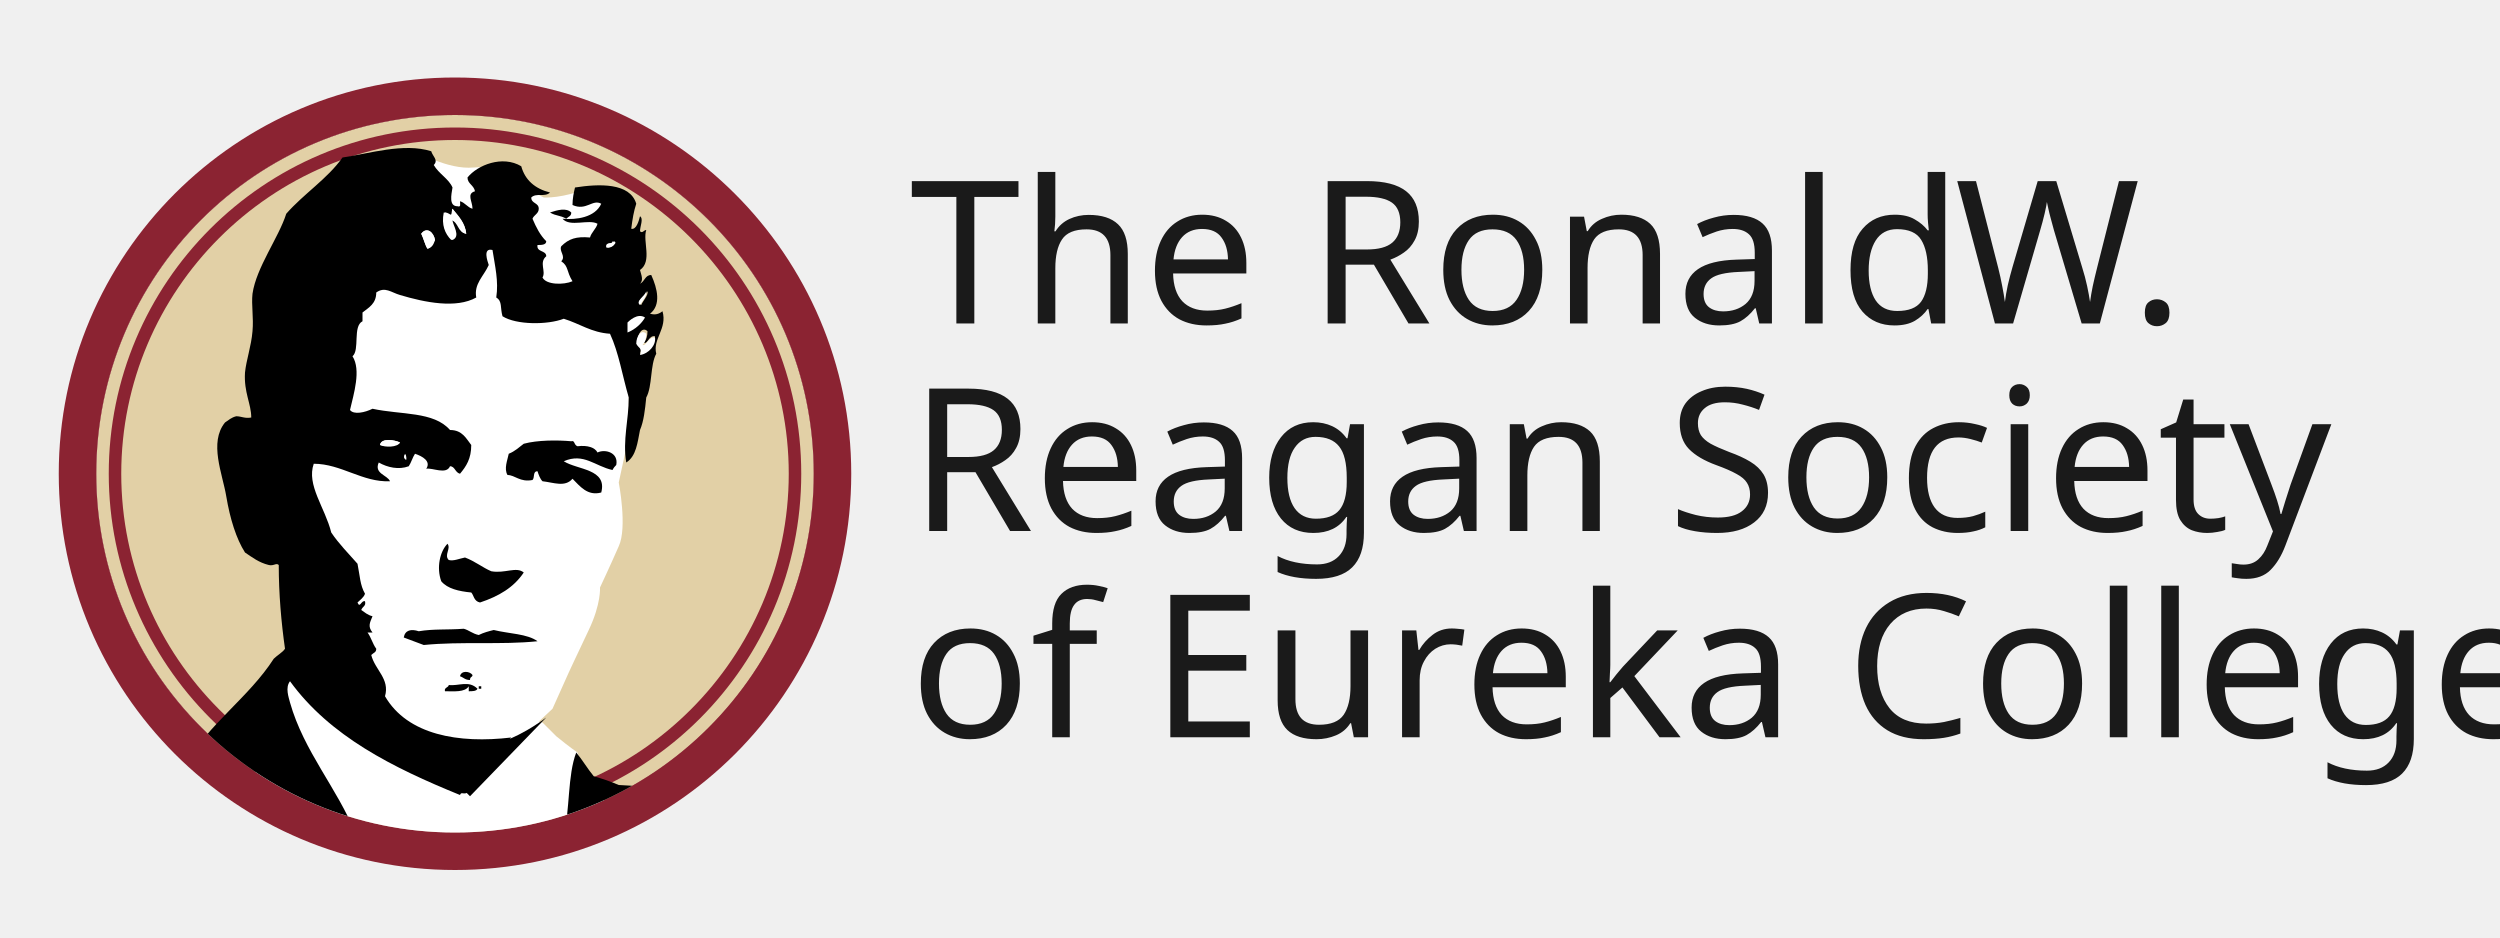
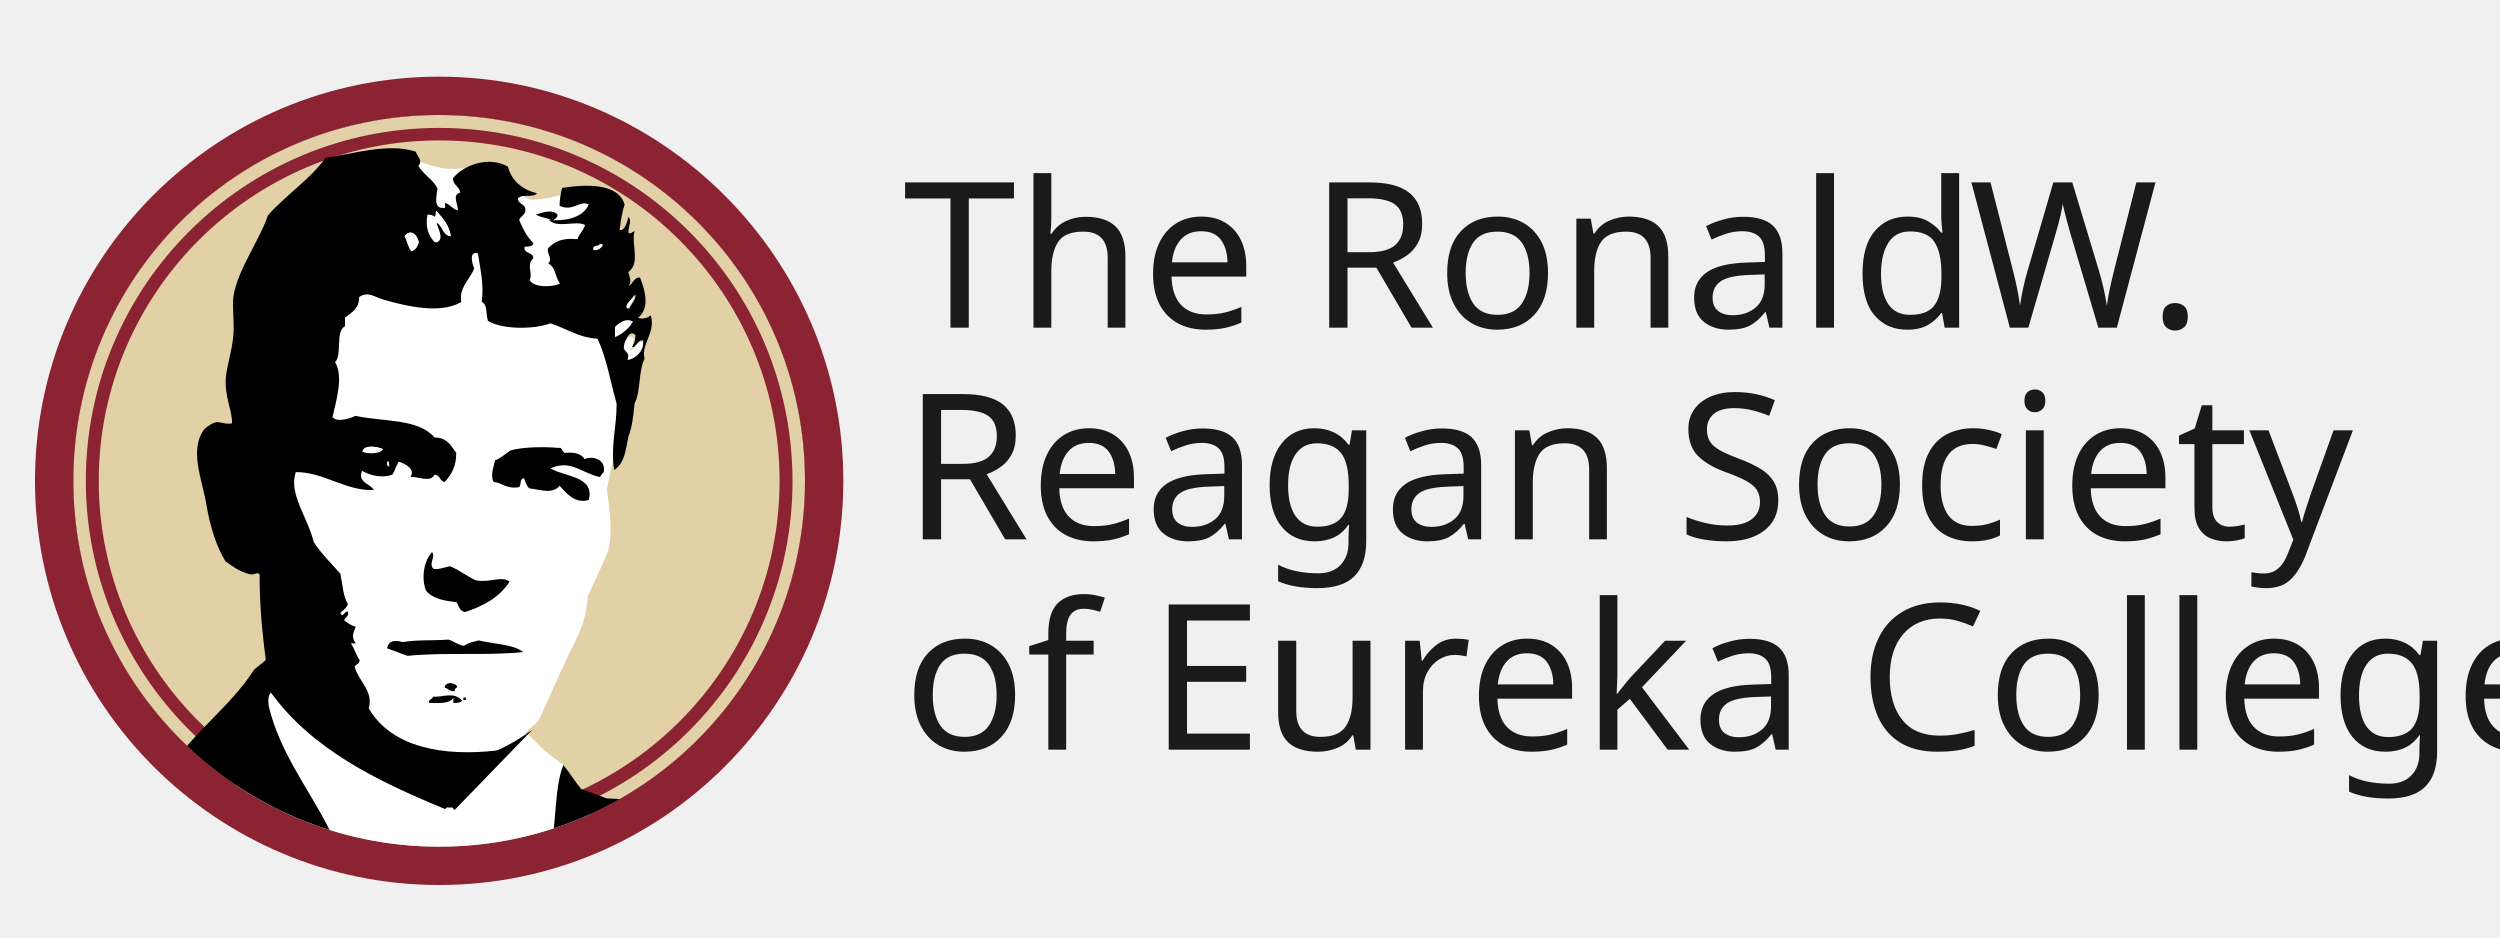
- <svg xmlns="http://www.w3.org/2000/svg" xmlns:xlink="http://www.w3.org/1999/xlink" version="1.1" id="Layer_1" x="0px" y="0px" viewBox="0 0 200 75" enable-background="new 0 0 200 75" xml:space="preserve">
+ <svg xmlns="http://www.w3.org/2000/svg" xmlns:xlink="http://www.w3.org/1999/xlink" version="1.1" id="Layer_1" x="0px" y="0px" viewBox="6 281.8 600 225" enable-background="new 6 281.8 600 225" xml:space="preserve">
  <g>
-     <path fill="#E2D0A6" d="M36.4,65.6c-15.3,0-27.7-12.4-27.7-27.7s12.4-27.7,27.7-27.7s27.7,12.4,27.7,27.7S51.6,65.6,36.4,65.6z" />
-     <path fill="#8B2332" d="M36.4,11.2c14.7,0,26.7,12,26.7,26.7c0,14.7-12,26.7-26.7,26.7c-14.7,0-26.7-12-26.7-26.7   C9.7,23.2,21.7,11.2,36.4,11.2 M36.4,9.2C20.5,9.2,7.7,22,7.7,37.9c0,15.8,12.8,28.7,28.7,28.7s28.7-12.8,28.7-28.7   C65.1,22,52.2,9.2,36.4,9.2L36.4,9.2z" />
-     <path fill="#E2D0A6" d="M36.4,10.2c15.3,0,27.7,12.4,27.7,27.7c0,15.3-12.4,27.7-27.7,27.7S8.7,53.1,8.7,37.9   C8.7,22.6,21.1,10.2,36.4,10.2 M36.4,9.2C20.5,9.2,7.7,22,7.7,37.9c0,15.8,12.8,28.7,28.7,28.7s28.7-12.8,28.7-28.7   C65.1,22,52.2,9.2,36.4,9.2L36.4,9.2z" />
-     <path fill="#8B2332" d="M36.4,9.2c15.8,0,28.7,12.8,28.7,28.7c0,15.8-12.8,28.7-28.7,28.7S7.7,53.7,7.7,37.9   C7.7,22,20.5,9.2,36.4,9.2 M36.4,6.2C18.9,6.2,4.7,20.4,4.7,37.9c0,17.5,14.2,31.7,31.7,31.7s31.7-14.2,31.7-31.7   C68.1,20.4,53.8,6.2,36.4,6.2L36.4,6.2z" />
+     <path fill="#E2D0A6" d="M111.4,482c-46.8,0-84.8-37.9-84.8-84.8s37.9-84.8,84.8-84.8s84.8,37.9,84.8,84.8S157.9,482,111.4,482z" />
+     <path fill="#8B2332" d="M111.4,315.5c45,0,81.7,36.7,81.7,81.7s-36.7,81.7-81.7,81.7s-81.7-36.7-81.7-81.7   C29.7,352.2,66.4,315.5,111.4,315.5 M111.4,309.4c-48.7,0-87.8,39.2-87.8,87.8c0,48.3,39.2,87.8,87.8,87.8s87.8-39.2,87.8-87.8   C199.2,348.6,159.7,309.4,111.4,309.4L111.4,309.4z" />
+     <path fill="#E2D0A6" d="M111.4,312.5c46.8,0,84.8,37.9,84.8,84.8S158.2,482,111.4,482s-84.8-38.3-84.8-84.8   C26.6,350.4,64.6,312.5,111.4,312.5 M111.4,309.4c-48.7,0-87.8,39.2-87.8,87.8c0,48.3,39.2,87.8,87.8,87.8s87.8-39.2,87.8-87.8   C199.2,348.6,159.7,309.4,111.4,309.4L111.4,309.4z" />
+     <path fill="#8B2332" d="M111.4,309.4c48.3,0,87.8,39.2,87.8,87.8c0,48.3-39.2,87.8-87.8,87.8s-87.8-39.5-87.8-87.8   C23.6,348.6,62.7,309.4,111.4,309.4 M111.4,300.2c-53.6,0-97,43.5-97,97s43.5,97,97,97s97-43.5,97-97   C208.4,343.7,164.6,300.2,111.4,300.2L111.4,300.2z" />
  </g>
  <g>
-     <path fill="#FFFFFF" d="M29.6,13.4l3.7-1.3c0,0,2.5,1.5,4.6,1.3c2.1-0.2,2.9,1,2.9,1l2.7,1.4c0,0,1.6,0.1,3.6-0.8   c0.8,0,1.8,1.2,1.8,1.2l1.4,4.5l-0.9,2.9l-0.5,2.5l1.4,2.8v6l-0.8,3.7c0,0,0.7,3.6,0,5.1C48.8,45.3,48,47,48,47s0.1,1.3-0.9,3.4   c-1,2.1-1.6,3.4-1.6,3.4l-1.3,2.9l-1.6,1.5c0,0-2.3,1.8-4.3,1.9c-2,0.1-6.6-0.9-6.6-0.9l-4.8-6l-2.7-8.7L23,37.4l1.8-10l0.5-8.5   L29.6,13.4z" />
+     <path fill="#FFFFFF" d="M90.6,322.3l11.3-4c0,0,7.7,4.6,14.1,4s8.9,3.1,8.9,3.1l8.3,4.3c0,0,4.9,0.3,11-2.4c2.4,0,5.5,3.7,5.5,3.7   l4.3,13.8l-2.8,8.9l-1.5,7.6l4.3,8.6V388l-2.4,11.3c0,0,2.1,11,0,15.6c-2.1,4.9-4.6,10.1-4.6,10.1s0.3,4-2.8,10.4   s-4.9,10.4-4.9,10.4l-4,8.9l-4.9,4.6c0,0-7,5.5-13.2,5.8c-6.1,0.3-20.2-2.8-20.2-2.8L82.3,444l-8.3-26.6l-3.7-21.7l5.5-30.6l1.5-26   L90.6,322.3z" />
    <g>
-       <defs>
-         <circle id="SVGID_3_" cx="36.4" cy="37.9" r="28.7" />
-       </defs>
-       <clipPath id="SVGID_2_">
-         <use xlink:href="#SVGID_3_" overflow="visible" />
-       </clipPath>
-       <path clip-path="url(#SVGID_2_)" fill="#FFFFFF" d="M24.2,52.5l-2.7,3.8l-1.4,7.2v3.4h31.7l-4.9-4.1l-0.7-2.6c0,0-0.6-0.4-1.7-1.3    c-0.3-0.3-1.1-1.1-1.1-1.1l-10.1-2.4L24.2,52.5z" />
-       <g id="XMLID_1_" clip-path="url(#SVGID_2_)">
-         <g>
-           <path d="M49.5,62.8c5.4,0.3,10.9,0.5,13.1,4c-5.7,0.1-11.8,0.2-17.5,0c0.5-2,0.3-4.8,1-6.6c0.5,0.6,0.9,1.3,1.4,1.9      C48.2,62.3,48.8,62.5,49.5,62.8z" />
-           <path d="M52,25.1c0.1,0,0.5,0.2,1-0.2c0.4,1.4-0.8,2.2-0.5,3.4c-0.5,0.9-0.3,2.6-0.8,3.5c-0.1,1-0.2,1.9-0.5,2.6      c-0.2,1-0.3,2.1-1.1,2.6c-0.3-1.8,0.2-3.4,0.2-5.2c-0.5-1.7-0.8-3.6-1.5-5.1c-1.5-0.1-2.4-0.8-3.7-1.2c-1.3,0.5-3.8,0.5-4.9-0.2      c-0.2-0.7,0-1.2-0.5-1.5c0.2-1.3-0.1-2.5-0.3-3.8c-0.8-0.2-0.4,0.9-0.3,1.2c-0.4,0.9-1.2,1.5-1,2.6c-1.6,0.9-4.1,0.4-6.1-0.2      c-0.7-0.2-1.2-0.7-1.9-0.2c0,0.9-0.6,1.2-1.1,1.6c0,0.2,0,0.5,0,0.7c-0.8,0.4-0.2,2.3-0.8,2.8c0.7,1.1,0.1,3-0.2,4.3      c0.3,0.4,1.2,0.2,1.8-0.1c2.3,0.5,4.9,0.2,6.2,1.7c1,0,1.3,0.7,1.7,1.2c0,1.1-0.4,1.7-0.9,2.3c-0.4-0.1-0.4-0.6-0.8-0.6      c-0.3,0.7-1.4,0.1-1.9,0.2c0.4-0.6-0.3-1-0.9-1.2c-0.2,0.3-0.3,0.7-0.5,1c-0.8,0.3-1.7,0.1-2.4-0.3c-0.4,0.9,0.7,1,0.9,1.5      c-2.2,0.1-3.9-1.4-6.1-1.4c-0.6,1.7,0.9,3.5,1.4,5.5c0.6,0.9,1.4,1.7,2.1,2.5c0.2,1,0.2,1.7,0.6,2.4c-0.1,0.3-0.4,0.5-0.6,0.7      c0.2,0.5,0.3-0.2,0.6-0.1c0.1,0.4-0.2,0.4-0.3,0.7c0.3,0.2,0.5,0.4,0.9,0.5c-0.2,0.5-0.4,0.8,0,1.3c-0.1,0-0.2,0-0.4,0      c0.3,0.4,0.4,0.9,0.7,1.3c0,0.3-0.2,0.3-0.4,0.5c0.3,1.2,1.5,1.9,1.1,3.3c1.8,3.1,5.9,3.8,10.1,3.3c-1.3,1.3-2.6,2.7-3.5,4.4      c-0.3,0.2-0.5-0.1-0.6,0.2c-5.4-2.2-10.4-4.7-13.6-9.1c-0.4,0.5-0.1,1.3,0,1.7c1.1,3.9,3.8,6.9,5.2,10.4c-8.4,0-16.8,0-25.2,0      c4.1-1.5,7.8-3.5,11.6-5.4c1.9-3.3,5.1-5.4,7.1-8.5c0.3-0.3,0.7-0.5,0.9-0.8c-0.3-2.1-0.5-4.4-0.5-6.7c-0.2-0.2-0.4,0.1-0.8,0      c-0.8-0.2-1.3-0.6-1.9-1c-0.7-1.1-1.2-2.7-1.5-4.5c-0.3-1.8-1.4-4.3-0.1-5.9c0.3-0.2,0.5-0.4,0.9-0.5c0.4,0,0.7,0.2,1.2,0.1      c0-1.1-0.6-2-0.5-3.6c0.1-1,0.5-2.1,0.6-3.3c0.1-1.1-0.1-2.1,0-3c0.3-2.1,2.1-4.5,2.7-6.4c1.4-1.6,3.3-2.8,4.5-4.5      c2.1-0.3,4.9-1.2,7.1-0.5c0.1,0.4,0.6,0.7,0.2,1.1c0.4,0.7,1.2,1.1,1.5,1.8c-0.1,0.6-0.3,1.5,0.4,1.5c0.3,0.1,0.2-0.2,0.2-0.4      c0.4,0.1,0.6,0.5,1,0.6c0-0.6-0.5-1.2,0.2-1.4c-0.1-0.5-0.6-0.6-0.6-1.1c0.8-1,2.8-1.8,4.3-0.9c0.3,1.1,1.1,1.8,2.3,2.1      c-0.4,0.4-1.1,0-1.5,0.4c0,0.5,0.6,0.4,0.6,0.9c0,0.4-0.4,0.5-0.5,0.8c0.3,0.7,0.6,1.3,1.1,1.8c0,0.3-0.4,0.3-0.7,0.3      c-0.1,0.6,0.7,0.4,0.7,0.9c-0.6,0.5,0,1.2-0.3,1.7c0.3,0.6,1.7,0.6,2.4,0.3c-0.5-0.8-0.3-1.2-0.9-1.6c0.4-0.4-0.2-0.8,0-1.2      c0.6-0.6,1.2-0.8,2.3-0.7c0.1-0.4,0.5-0.7,0.6-1.1c-0.7-0.4-2.2,0.3-2.8-0.4c1.1,0.1,2.6-0.1,3.1-1.2c-0.7-0.4-1.2,0.6-2.3,0.1      c0-0.5,0.1-1,0.2-1.4c1.9-0.3,4.4-0.4,4.9,1.3c-0.2,0.6-0.3,1.2-0.4,2c0.4,0.1,0.6-0.6,0.7-1c0.3,0.2,0,0.8,0,1.2      c0.2,0.2,0.3-0.1,0.5-0.1c-0.3,0.9,0.5,2.5-0.5,3.2c0.1,0.4,0.3,0.8,0,1.1c0.4-0.2,0.4-0.7,0.9-0.7C52.6,23.1,52.9,24.4,52,25.1      z M51.2,28.3c0.7-0.1,1.2-0.8,1.2-1.4c-0.5-0.1-0.6,0.7-0.9,0.5c0.2-0.2,0.3-0.5,0.3-0.9c-0.4-0.4-0.8,0.2-0.8,0.8      C51.1,27.8,51.4,27.8,51.2,28.3z M51.3,24.4c0.1-0.3,0.6-0.8,0.5-1.1C51.6,23.7,50.8,24.1,51.3,24.4z M48.6,19.8      c0.3,0,0.9-0.4,0.5-0.5C49,19.6,48.4,19.3,48.6,19.8z M37.3,18.7c-0.1-0.9-0.6-1.4-1.1-2c-0.1,0.2,0,0.5-0.2,0.5      c-0.2,0-0.2-0.2-0.5-0.2c-0.2,1,0.1,1.7,0.6,2.2c0.7-0.3,0-1.2,0-1.6C36.7,17.8,36.6,18.6,37.3,18.7z M34.2,19.9      c0.4-0.1,0.5-0.4,0.6-0.7c-0.1-0.6-0.7-1.1-1.1-0.5C33.9,19.1,34,19.6,34.2,19.9z M32.5,36.7c0-0.1,0-0.3-0.1-0.4      C32.3,36.5,32.3,36.7,32.5,36.7z M30.4,35.6c0.4,0.2,1.4,0.2,1.6-0.2C31.6,35.2,30.5,35,30.4,35.6z" />
-           <path fill="#FFFFFF" d="M52.4,27c0.1,0.6-0.5,1.3-1.2,1.4c0.2-0.6-0.1-0.5-0.3-0.9c0-0.6,0.4-1.2,0.8-0.8c0,0.4-0.1,0.7-0.3,0.9      C51.7,27.7,51.9,26.9,52.4,27z" />
-           <path fill="#FFFFFF" d="M51.7,23.3c0.1,0.3-0.3,0.8-0.5,1.1C50.8,24.1,51.6,23.7,51.7,23.3z" />
-           <path d="M47.8,36.2c0.6-0.3,1.7,0,1.5,1c-0.1,0.1-0.2,0.2-0.3,0.4c-1.4-0.3-2.3-1.4-3.9-0.7c1.1,0.7,3.5,0.6,3,2.5      c-1.1,0.3-1.7-0.5-2.3-1.1c-0.6,0.7-1.5,0.3-2.4,0.2c-0.2-0.2-0.3-0.5-0.4-0.8c-0.4,0-0.2,0.5-0.4,0.7c-1,0.2-1.4-0.4-2-0.4      c-0.3-0.5,0-1.2,0.1-1.7c0.5-0.2,0.8-0.5,1.2-0.8c1.1-0.3,2.7-0.3,3.8-0.2c0.3-0.1,0.2,0.3,0.5,0.4C47,35.6,47.6,35.8,47.8,36.2      z" />
-           <path fill="#FFFFFF" d="M49,19.3c0.4,0.2-0.1,0.6-0.5,0.5C48.4,19.3,49,19.6,49,19.3z" />
-           <path d="M45.7,17c0,0.3-0.2,0.3-0.4,0.5c-0.5-0.3-0.8-0.2-1.3-0.5C44.6,16.8,45.3,16.6,45.7,17z" />
-           <path d="M39.5,50.4c1.2,0.3,2.7,0.3,3.5,0.9c-2.9,0.3-6.1,0-9.1,0.3c-0.5-0.2-1.1-0.4-1.6-0.6c0.1-0.6,0.6-0.7,1.2-0.5      c1.2-0.2,2.2-0.1,3.6-0.2c0.4,0.1,0.7,0.4,1.2,0.5C38.7,50.6,39.1,50.5,39.5,50.4z" />
-           <path d="M39.3,45.7c1.1,0.2,2-0.4,2.6,0.1c-0.8,1.2-2,1.9-3.5,2.4c-0.5-0.1-0.5-0.6-0.7-0.8c-1-0.1-1.9-0.3-2.4-0.9      c-0.4-1.1-0.1-2.4,0.5-3c0.3,0.4-0.3,0.9,0.1,1.3c0.4,0.1,0.8-0.1,1.3-0.2C38,44.9,38.6,45.4,39.3,45.7z" />
-           <path d="M38.5,54.9c0,0.1,0,0.1,0,0.2c-0.1,0-0.1,0-0.2,0c0-0.1,0-0.1,0-0.2C38.4,54.9,38.5,54.9,38.5,54.9z" />
-           <path d="M38.2,55.1c-0.1,0.2-0.4,0.2-0.7,0.2c0-0.1,0-0.2,0-0.4c-0.3,0.5-1.2,0.4-1.9,0.4c-0.1-0.3,0.3-0.3,0.3-0.5      C36.7,54.9,37.5,54.4,38.2,55.1z" />
-           <path d="M37.8,54c0,0.2-0.2,0.1-0.2,0.4c-0.4,0-0.5-0.2-0.8-0.3C36.9,53.6,37.6,53.7,37.8,54z" />
-           <path fill="#FFFFFF" d="M36.2,16.7c0.4,0.6,1,1.1,1.1,2c-0.6-0.1-0.5-0.9-1.1-1.1c0,0.4,0.7,1.3,0,1.6c-0.6-0.5-0.8-1.2-0.6-2.2      c0.2,0,0.3,0.1,0.5,0.2C36.2,17.2,36.1,16.9,36.2,16.7z" />
-           <path fill="#FFFFFF" d="M34.8,19.2c-0.2,0.3-0.3,0.6-0.6,0.7c-0.2-0.3-0.3-0.8-0.5-1.2C34.2,18.1,34.7,18.6,34.8,19.2z" />
-           <path fill="#FFFFFF" d="M32.4,36.4c0.1,0,0.1,0.2,0.1,0.4C32.3,36.7,32.3,36.5,32.4,36.4z" />
-           <path fill="#FFFFFF" d="M32,35.4c-0.2,0.3-1.2,0.3-1.6,0.2C30.5,35,31.6,35.2,32,35.4z" />
+       <g>
+         <defs>
+           <circle id="SVGID_1_" cx="111.4" cy="397.2" r="87.8" />
+         </defs>
+         <clipPath id="SVGID_2_">
+           <use xlink:href="#SVGID_1_" overflow="visible" />
+         </clipPath>
+         <path clip-path="url(#SVGID_2_)" fill="#FFFFFF" d="M74.1,441.9l-8.3,11.6l-4.3,22V486h97l-15-12.5l-2.1-8c0,0-1.8-1.2-5.2-4     c-0.9-0.9-3.4-3.4-3.4-3.4l-30.9-7.3L74.1,441.9z" />
+       </g>
+       <g>
+         <defs>
+           <circle id="SVGID_3_" cx="111.4" cy="397.2" r="87.8" />
+         </defs>
+         <clipPath id="SVGID_4_">
+           <use xlink:href="#SVGID_3_" overflow="visible" />
+         </clipPath>
+         <g id="XMLID_1_" clip-path="url(#SVGID_4_)">
+           <g>
+             <path d="M151.5,473.4c16.5,0.9,33.4,1.5,40.1,12.2c-17.4,0.3-36.1,0.6-53.5,0c1.5-6.1,0.9-14.7,3.1-20.2c1.5,1.8,2.8,4,4.3,5.8       C147.5,471.9,149.3,472.5,151.5,473.4z" />
+             <path d="M159.1,358.1c0.3,0,1.5,0.6,3.1-0.6c1.2,4.3-2.4,6.7-1.5,10.4c-1.5,2.8-0.9,8-2.4,10.7c-0.3,3.1-0.6,5.8-1.5,8       c-0.6,3.1-0.9,6.4-3.4,8c-0.9-5.5,0.6-10.4,0.6-15.9c-1.5-5.2-2.4-11-4.6-15.6c-4.6-0.3-7.3-2.4-11.3-3.7       c-4,1.5-11.6,1.5-15-0.6c-0.6-2.1,0-3.7-1.5-4.6c0.6-4-0.3-7.6-0.9-11.6c-2.4-0.6-1.2,2.8-0.9,3.7c-1.2,2.8-3.7,4.6-3.1,8       c-4.9,2.8-12.5,1.2-18.7-0.6c-2.1-0.6-3.7-2.1-5.8-0.6c0,2.8-1.8,3.7-3.4,4.9c0,0.6,0,1.5,0,2.1c-2.4,1.2-0.6,7-2.4,8.6       c2.1,3.4,0.3,9.2-0.6,13.2c0.9,1.2,3.7,0.6,5.5-0.3c7,1.5,15,0.6,19,5.2c3.1,0,4,2.1,5.2,3.7c0,3.4-1.2,5.2-2.8,7       c-1.2-0.3-1.2-1.8-2.4-1.8c-0.9,2.1-4.3,0.3-5.8,0.6c1.2-1.8-0.9-3.1-2.8-3.7c-0.6,0.9-0.9,2.1-1.5,3.1       c-2.4,0.9-5.2,0.3-7.3-0.9c-1.2,2.8,2.1,3.1,2.8,4.6c-6.7,0.3-11.9-4.3-18.7-4.3c-1.8,5.2,2.8,10.7,4.3,16.8       c1.8,2.8,4.3,5.2,6.4,7.6c0.6,3.1,0.6,5.2,1.8,7.3c-0.3,0.9-1.2,1.5-1.8,2.1c0.6,1.5,0.9-0.6,1.8-0.3c0.3,1.2-0.6,1.2-0.9,2.1       c0.9,0.6,1.5,1.2,2.8,1.5c-0.6,1.5-1.2,2.4,0,4c-0.3,0-0.6,0-1.2,0c0.9,1.2,1.2,2.8,2.1,4c0,0.9-0.6,0.9-1.2,1.5       c0.9,3.7,4.6,5.8,3.4,10.1c5.5,9.5,18.1,11.6,30.9,10.1c-4,4-8,8.3-10.7,13.5c-0.9,0.6-1.5-0.3-1.8,0.6       C96.1,469.1,80.8,461.5,71,448c-1.2,1.5-0.3,4,0,5.2c3.4,11.9,11.6,21.1,15.9,31.8c-25.7,0-51.4,0-77.1,0       c12.5-4.6,23.9-10.7,35.5-16.5c5.8-10.1,15.6-16.5,21.7-26c0.9-0.9,2.1-1.5,2.8-2.4c-0.9-6.4-1.5-13.5-1.5-20.5       c-0.6-0.6-1.2,0.3-2.4,0c-2.4-0.6-4-1.8-5.8-3.1c-2.1-3.4-3.7-8.3-4.6-13.8c-0.9-5.5-4.3-13.2-0.3-18.1       c0.9-0.6,1.5-1.2,2.8-1.5c1.2,0,2.1,0.6,3.7,0.3c0-3.4-1.8-6.1-1.5-11c0.3-3.1,1.5-6.4,1.8-10.1c0.3-3.4-0.3-6.4,0-9.2       c0.9-6.4,6.4-13.8,8.3-19.6c4.3-4.9,10.1-8.6,13.8-13.8c6.4-0.9,15-3.7,21.7-1.5c0.3,1.2,1.8,2.1,0.6,3.4       c1.2,2.1,3.7,3.4,4.6,5.5c-0.3,1.8-0.9,4.6,1.2,4.6c0.9,0.3,0.6-0.6,0.6-1.2c1.2,0.3,1.8,1.5,3.1,1.8c0-1.8-1.5-3.7,0.6-4.3       c-0.3-1.5-1.8-1.8-1.8-3.4c2.4-3.1,8.6-5.5,13.2-2.8c0.9,3.4,3.4,5.5,7,6.4c-1.2,1.2-3.4,0-4.6,1.2c0,1.5,1.8,1.2,1.8,2.8       c0,1.2-1.2,1.5-1.5,2.4c0.9,2.1,1.8,4,3.4,5.5c0,0.9-1.2,0.9-2.1,0.9c-0.3,1.8,2.1,1.2,2.1,2.8c-1.8,1.5,0,3.7-0.9,5.2       c0.9,1.8,5.2,1.8,7.3,0.9c-1.5-2.4-0.9-3.7-2.8-4.9c1.2-1.2-0.6-2.4,0-3.7c1.8-1.8,3.7-2.4,7-2.1c0.3-1.2,1.5-2.1,1.8-3.4       c-2.1-1.2-6.7,0.9-8.6-1.2c3.4,0.3,8-0.3,9.5-3.7c-2.1-1.2-3.7,1.8-7,0.3c0-1.5,0.3-3.1,0.6-4.3c5.8-0.9,13.5-1.2,15,4       c-0.6,1.8-0.9,3.7-1.2,6.1c1.2,0.3,1.8-1.8,2.1-3.1c0.9,0.6,0,2.4,0,3.7c0.6,0.6,0.9-0.3,1.5-0.3c-0.9,2.8,1.5,7.6-1.5,9.8       c0.3,1.2,0.9,2.4,0,3.4c1.2-0.6,1.2-2.1,2.8-2.1C161,351.9,161.9,355.9,159.1,358.1z M156.7,367.8c2.1-0.3,3.7-2.4,3.7-4.3       c-1.5-0.3-1.8,2.1-2.8,1.5c0.6-0.6,0.9-1.5,0.9-2.8c-1.2-1.2-2.4,0.6-2.4,2.4C156.4,366.3,157.3,366.3,156.7,367.8z M157,355.9       c0.3-0.9,1.8-2.4,1.5-3.4C157.9,353.8,155.4,355,157,355.9z M148.7,341.8c0.9,0,2.8-1.2,1.5-1.5       C149.9,341.2,148.1,340.3,148.7,341.8z M114.1,338.5c-0.3-2.8-1.8-4.3-3.4-6.1c-0.3,0.6,0,1.5-0.6,1.5c-0.6,0-0.6-0.6-1.5-0.6       c-0.6,3.1,0.3,5.2,1.8,6.7c2.1-0.9,0-3.7,0-4.9C112.3,335.7,112,338.2,114.1,338.5z M104.7,342.1c1.2-0.3,1.5-1.2,1.8-2.1       c-0.3-1.8-2.1-3.4-3.4-1.5C103.7,339.7,104,341.2,104.7,342.1z M99.4,393.6c0-0.3,0-0.9-0.3-1.2       C98.8,392.9,98.8,393.6,99.4,393.6z M93,390.2c1.2,0.6,4.3,0.6,4.9-0.6C96.7,389,93.3,388.4,93,390.2z" />
+             <path fill="#FFFFFF" d="M160.3,363.9c0.3,1.8-1.5,4-3.7,4.3c0.6-1.8-0.3-1.5-0.9-2.8c0-1.8,1.2-3.7,2.4-2.4       c0,1.2-0.3,2.1-0.9,2.8C158.2,366,158.8,363.6,160.3,363.9z" />
+             <path fill="#FFFFFF" d="M158.2,352.5c0.3,0.9-0.9,2.4-1.5,3.4C155.4,355,157.9,353.8,158.2,352.5z" />
+             <path d="M146.3,392c1.8-0.9,5.2,0,4.6,3.1c-0.3,0.3-0.6,0.6-0.9,1.2c-4.3-0.9-7-4.3-11.9-2.1c3.4,2.1,10.7,1.8,9.2,7.6       c-3.4,0.9-5.2-1.5-7-3.4c-1.8,2.1-4.6,0.9-7.3,0.6c-0.6-0.6-0.9-1.5-1.2-2.4c-1.2,0-0.6,1.5-1.2,2.1c-3.1,0.6-4.3-1.2-6.1-1.2       c-0.9-1.5,0-3.7,0.3-5.2c1.5-0.6,2.4-1.5,3.7-2.4c3.4-0.9,8.3-0.9,11.6-0.6c0.9-0.3,0.6,0.9,1.5,1.2       C143.8,390.2,145.7,390.8,146.3,392z" />
+             <path fill="#FFFFFF" d="M149.9,340.3c1.2,0.6-0.3,1.8-1.5,1.5C148.1,340.3,149.9,341.2,149.9,340.3z" />
+             <path d="M139.8,333.3c0,0.9-0.6,0.9-1.2,1.5c-1.5-0.9-2.4-0.6-4-1.5C136.5,332.7,138.6,332,139.8,333.3z" />
+             <path d="M120.9,435.5c3.7,0.9,8.3,0.9,10.7,2.8c-8.9,0.9-18.7,0-27.8,0.9c-1.5-0.6-3.4-1.2-4.9-1.8c0.3-1.8,1.8-2.1,3.7-1.5       c3.7-0.6,6.7-0.3,11-0.6c1.2,0.3,2.1,1.2,3.7,1.5C118.4,436.1,119.6,435.8,120.9,435.5z" />
+             <path d="M120.3,421.1c3.4,0.6,6.1-1.2,8,0.3c-2.4,3.7-6.1,5.8-10.7,7.3c-1.5-0.3-1.5-1.8-2.1-2.4c-3.1-0.3-5.8-0.9-7.3-2.8       c-1.2-3.4-0.3-7.3,1.5-9.2c0.9,1.2-0.9,2.8,0.3,4c1.2,0.3,2.4-0.3,4-0.6C116.3,418.6,118.1,420.2,120.3,421.1z" />
+             <path d="M117.8,449.2c0,0.3,0,0.3,0,0.6c-0.3,0-0.3,0-0.6,0c0-0.3,0-0.3,0-0.6C117.5,449.2,117.8,449.2,117.8,449.2z" />
+             <path d="M116.9,449.9c-0.3,0.6-1.2,0.6-2.1,0.6c0-0.3,0-0.6,0-1.2c-0.9,1.5-3.7,1.2-5.8,1.2c-0.3-0.9,0.9-0.9,0.9-1.5       C112.3,449.2,114.8,447.7,116.9,449.9z" />
+             <path d="M115.7,446.5c0,0.6-0.6,0.3-0.6,1.2c-1.2,0-1.5-0.6-2.4-0.9C112.9,445.3,115.1,445.6,115.7,446.5z" />
+             <path fill="#FFFFFF" d="M110.8,332.4c1.2,1.8,3.1,3.4,3.4,6.1c-1.8-0.3-1.5-2.8-3.4-3.4c0,1.2,2.1,4,0,4.9       c-1.8-1.5-2.4-3.7-1.8-6.7c0.6,0,0.9,0.3,1.5,0.6C110.8,333.9,110.5,333,110.8,332.4z" />
+             <path fill="#FFFFFF" d="M106.5,340c-0.6,0.9-0.9,1.8-1.8,2.1c-0.6-0.9-0.9-2.4-1.5-3.7C104.7,336.6,106.2,338.2,106.5,340z" />
+             <path fill="#FFFFFF" d="M99.1,392.6c0.3,0,0.3,0.6,0.3,1.2C98.8,393.6,98.8,392.9,99.1,392.6z" />
+             <path fill="#FFFFFF" d="M97.9,389.6c-0.6,0.9-3.7,0.9-4.9,0.6C93.3,388.4,96.7,389,97.9,389.6z" />
+           </g>
        </g>
      </g>
    </g>
-     <path d="M39.9,59.4l-3.2,3.4l0.9,0.9l6.1-6.3C41.4,59.1,39.9,59.4,39.9,59.4z" />
-     <path fill="#FFFFFF" d="M51.6,25.4c0,0-0.4,0.8-1.4,1.2v-0.8C50.3,25.7,51,25,51.6,25.4z" />
+     <path d="M122.1,463l-9.8,10.4l2.8,2.8l18.7-19.3C126.7,462.1,122.1,463,122.1,463z" />
+     <path fill="#FFFFFF" d="M157.9,359c0,0-1.2,2.4-4.3,3.7v-2.4C153.9,359.9,156.1,357.8,157.9,359z" />
  </g>
-   <text transform="matrix(1 0 0 1 72.7899 25.8792)">
-     <tspan x="0" y="0" fill="#1A1A1A" font-family="'Calluna-Bold'" font-size="15.953">The Ronald</tspan>
-     <tspan x="80.4" y="0" fill="#1A1A1A" font-family="'Calluna-Bold'" font-size="15.953"> </tspan>
-     <tspan x="83.6" y="0" fill="#1A1A1A" font-family="'Calluna-Bold'" font-size="15.953">W. </tspan>
-     <tspan x="0" y="16.6" fill="#1A1A1A" font-family="'Calluna-Bold'" font-size="15.953">Reagan Society</tspan>
-     <tspan x="0" y="33.1" fill="#1A1A1A" font-family="'Calluna-Bold'" font-size="15.953">of Eureka College</tspan>
-   </text>
+   <text transform="matrix(1 0 0 1 222.7371 360.4388)" fill="#1A1A1A" font-family="'Calluna-Bold'" font-size="48.816">The Ronald</text>
+   <text transform="matrix(1 0 0 1 468.7617 360.4388)" fill="#1A1A1A" font-family="'Calluna-Bold'" font-size="48.816"> </text>
+   <text transform="matrix(1 0 0 1 478.5536 360.4388)" fill="#1A1A1A" font-family="'Calluna-Bold'" font-size="48.816">W. </text>
+   <text transform="matrix(1 0 0 1 222.7371 411.2363)" fill="#1A1A1A" font-family="'Calluna-Bold'" font-size="48.816">Reagan Society</text>
+   <text transform="matrix(1 0 0 1 222.7371 461.7267)" fill="#1A1A1A" font-family="'Calluna-Bold'" font-size="48.816">of Eureka College</text>
</svg>
